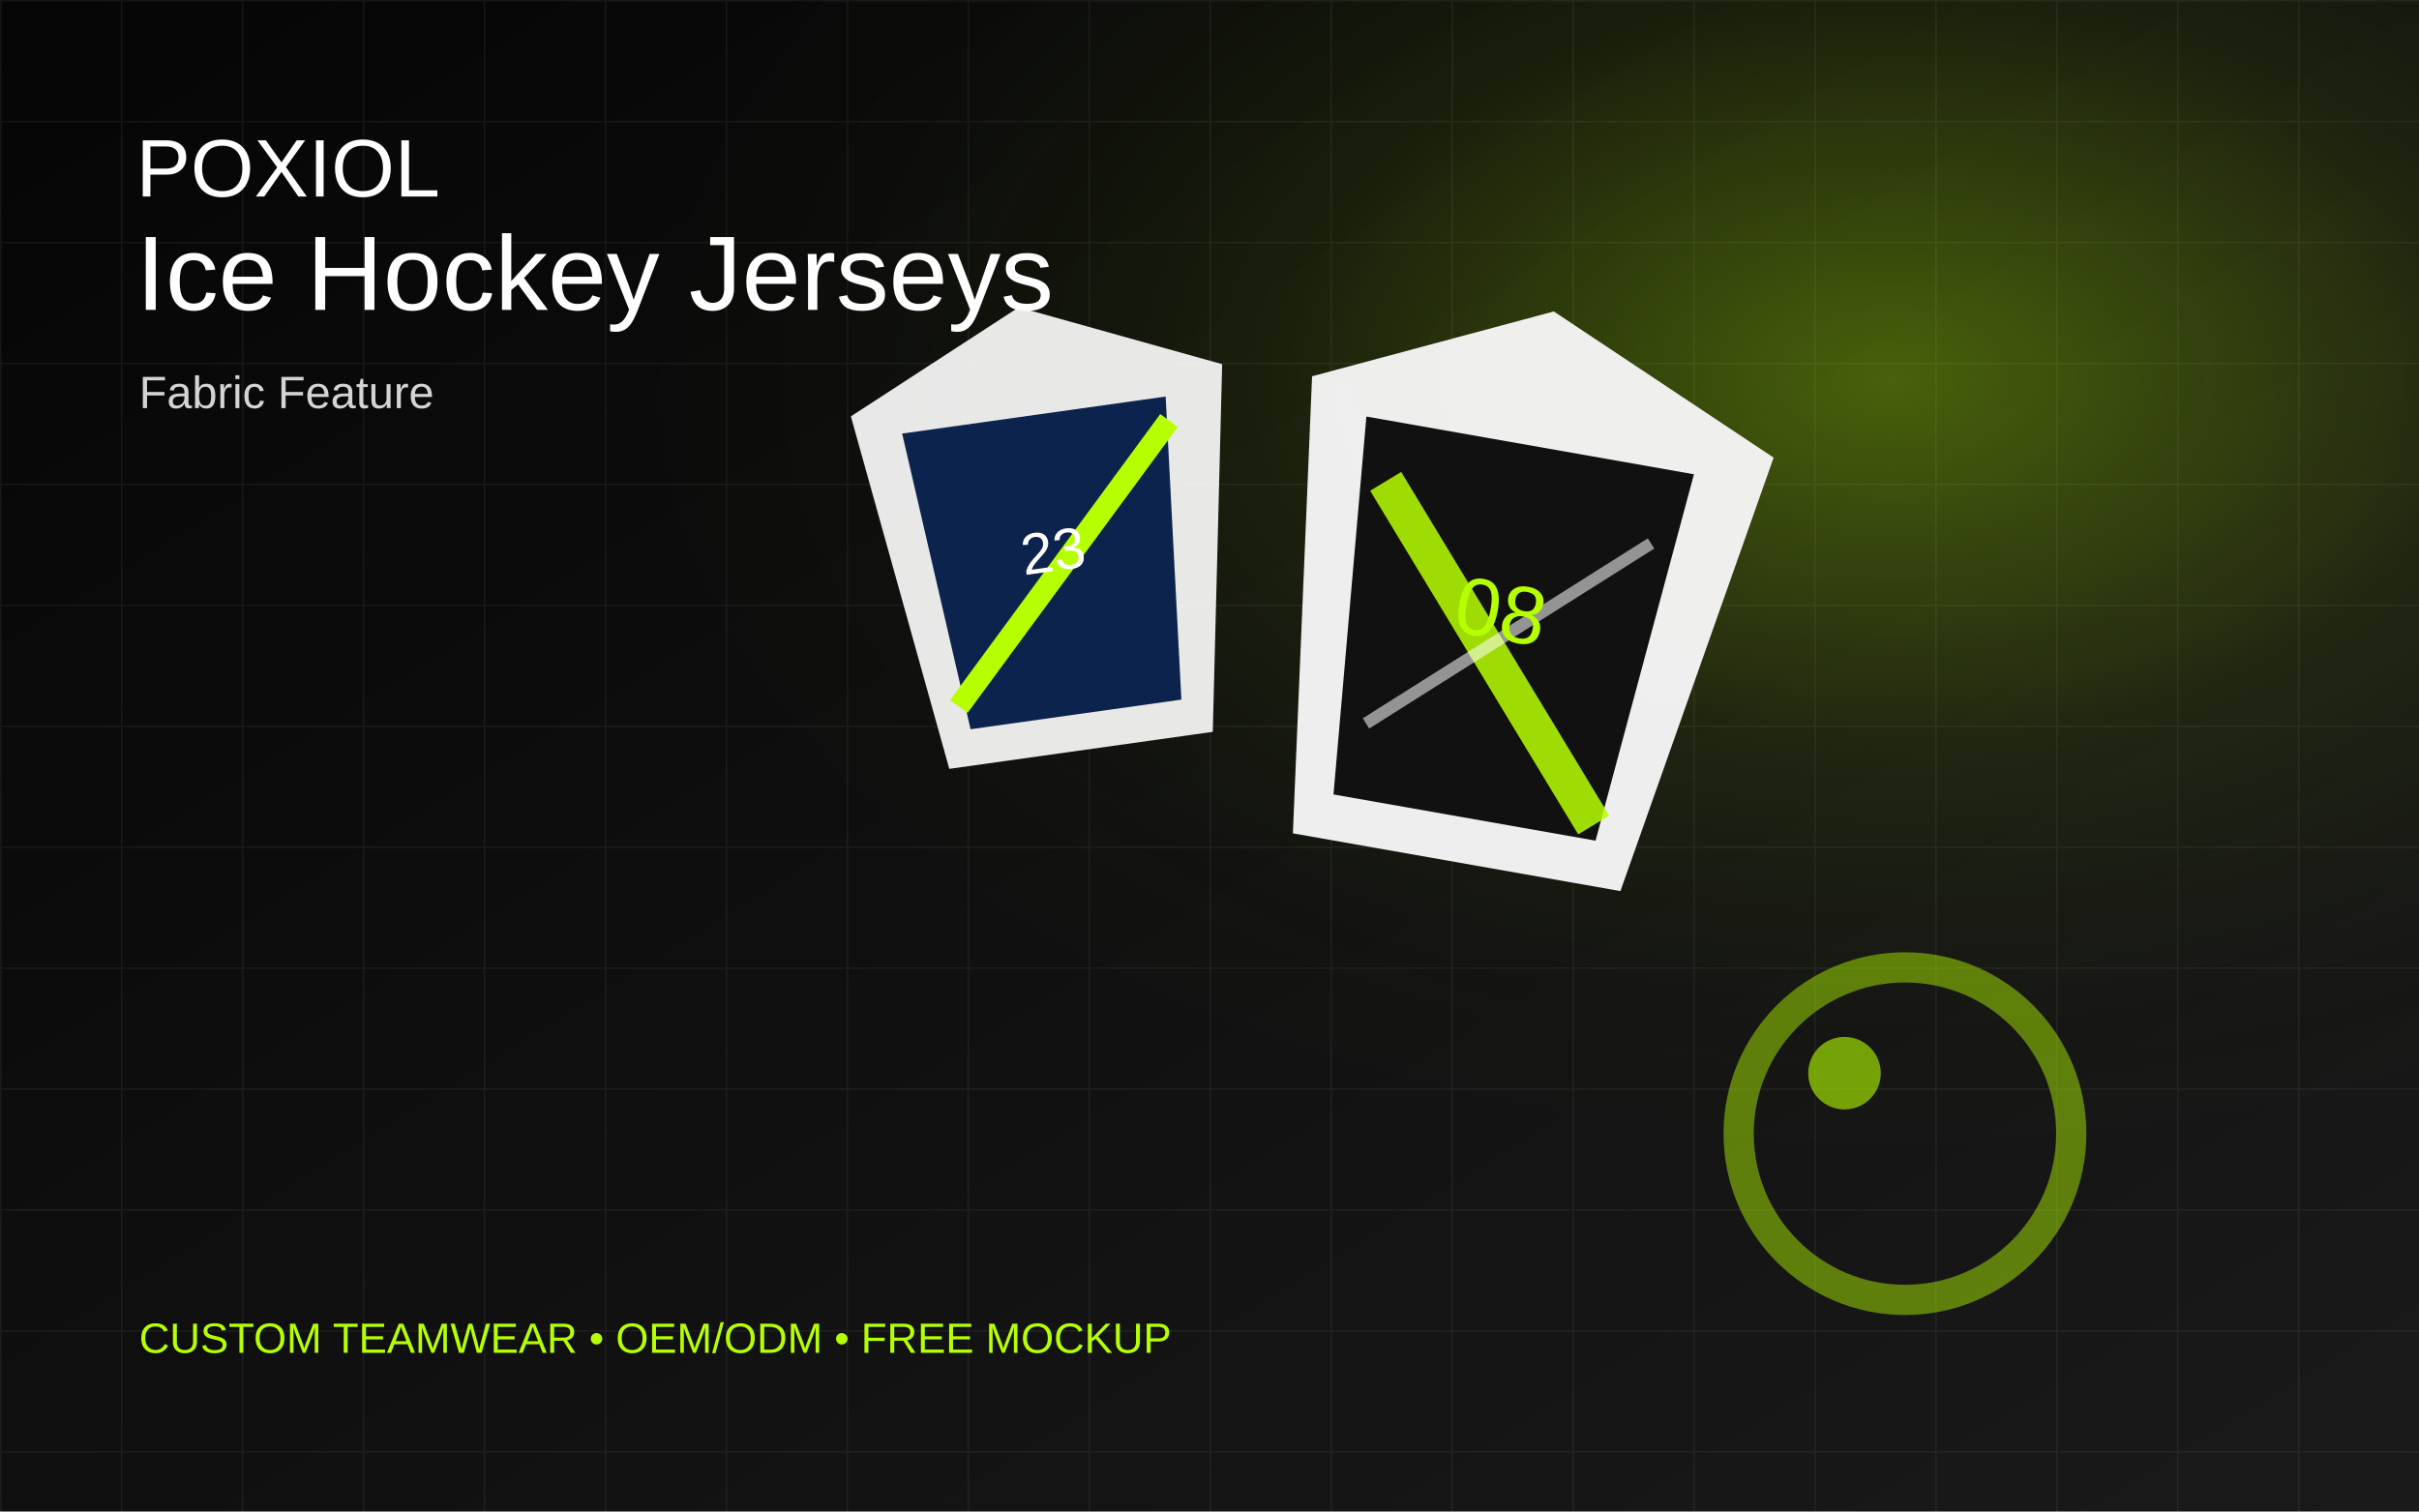
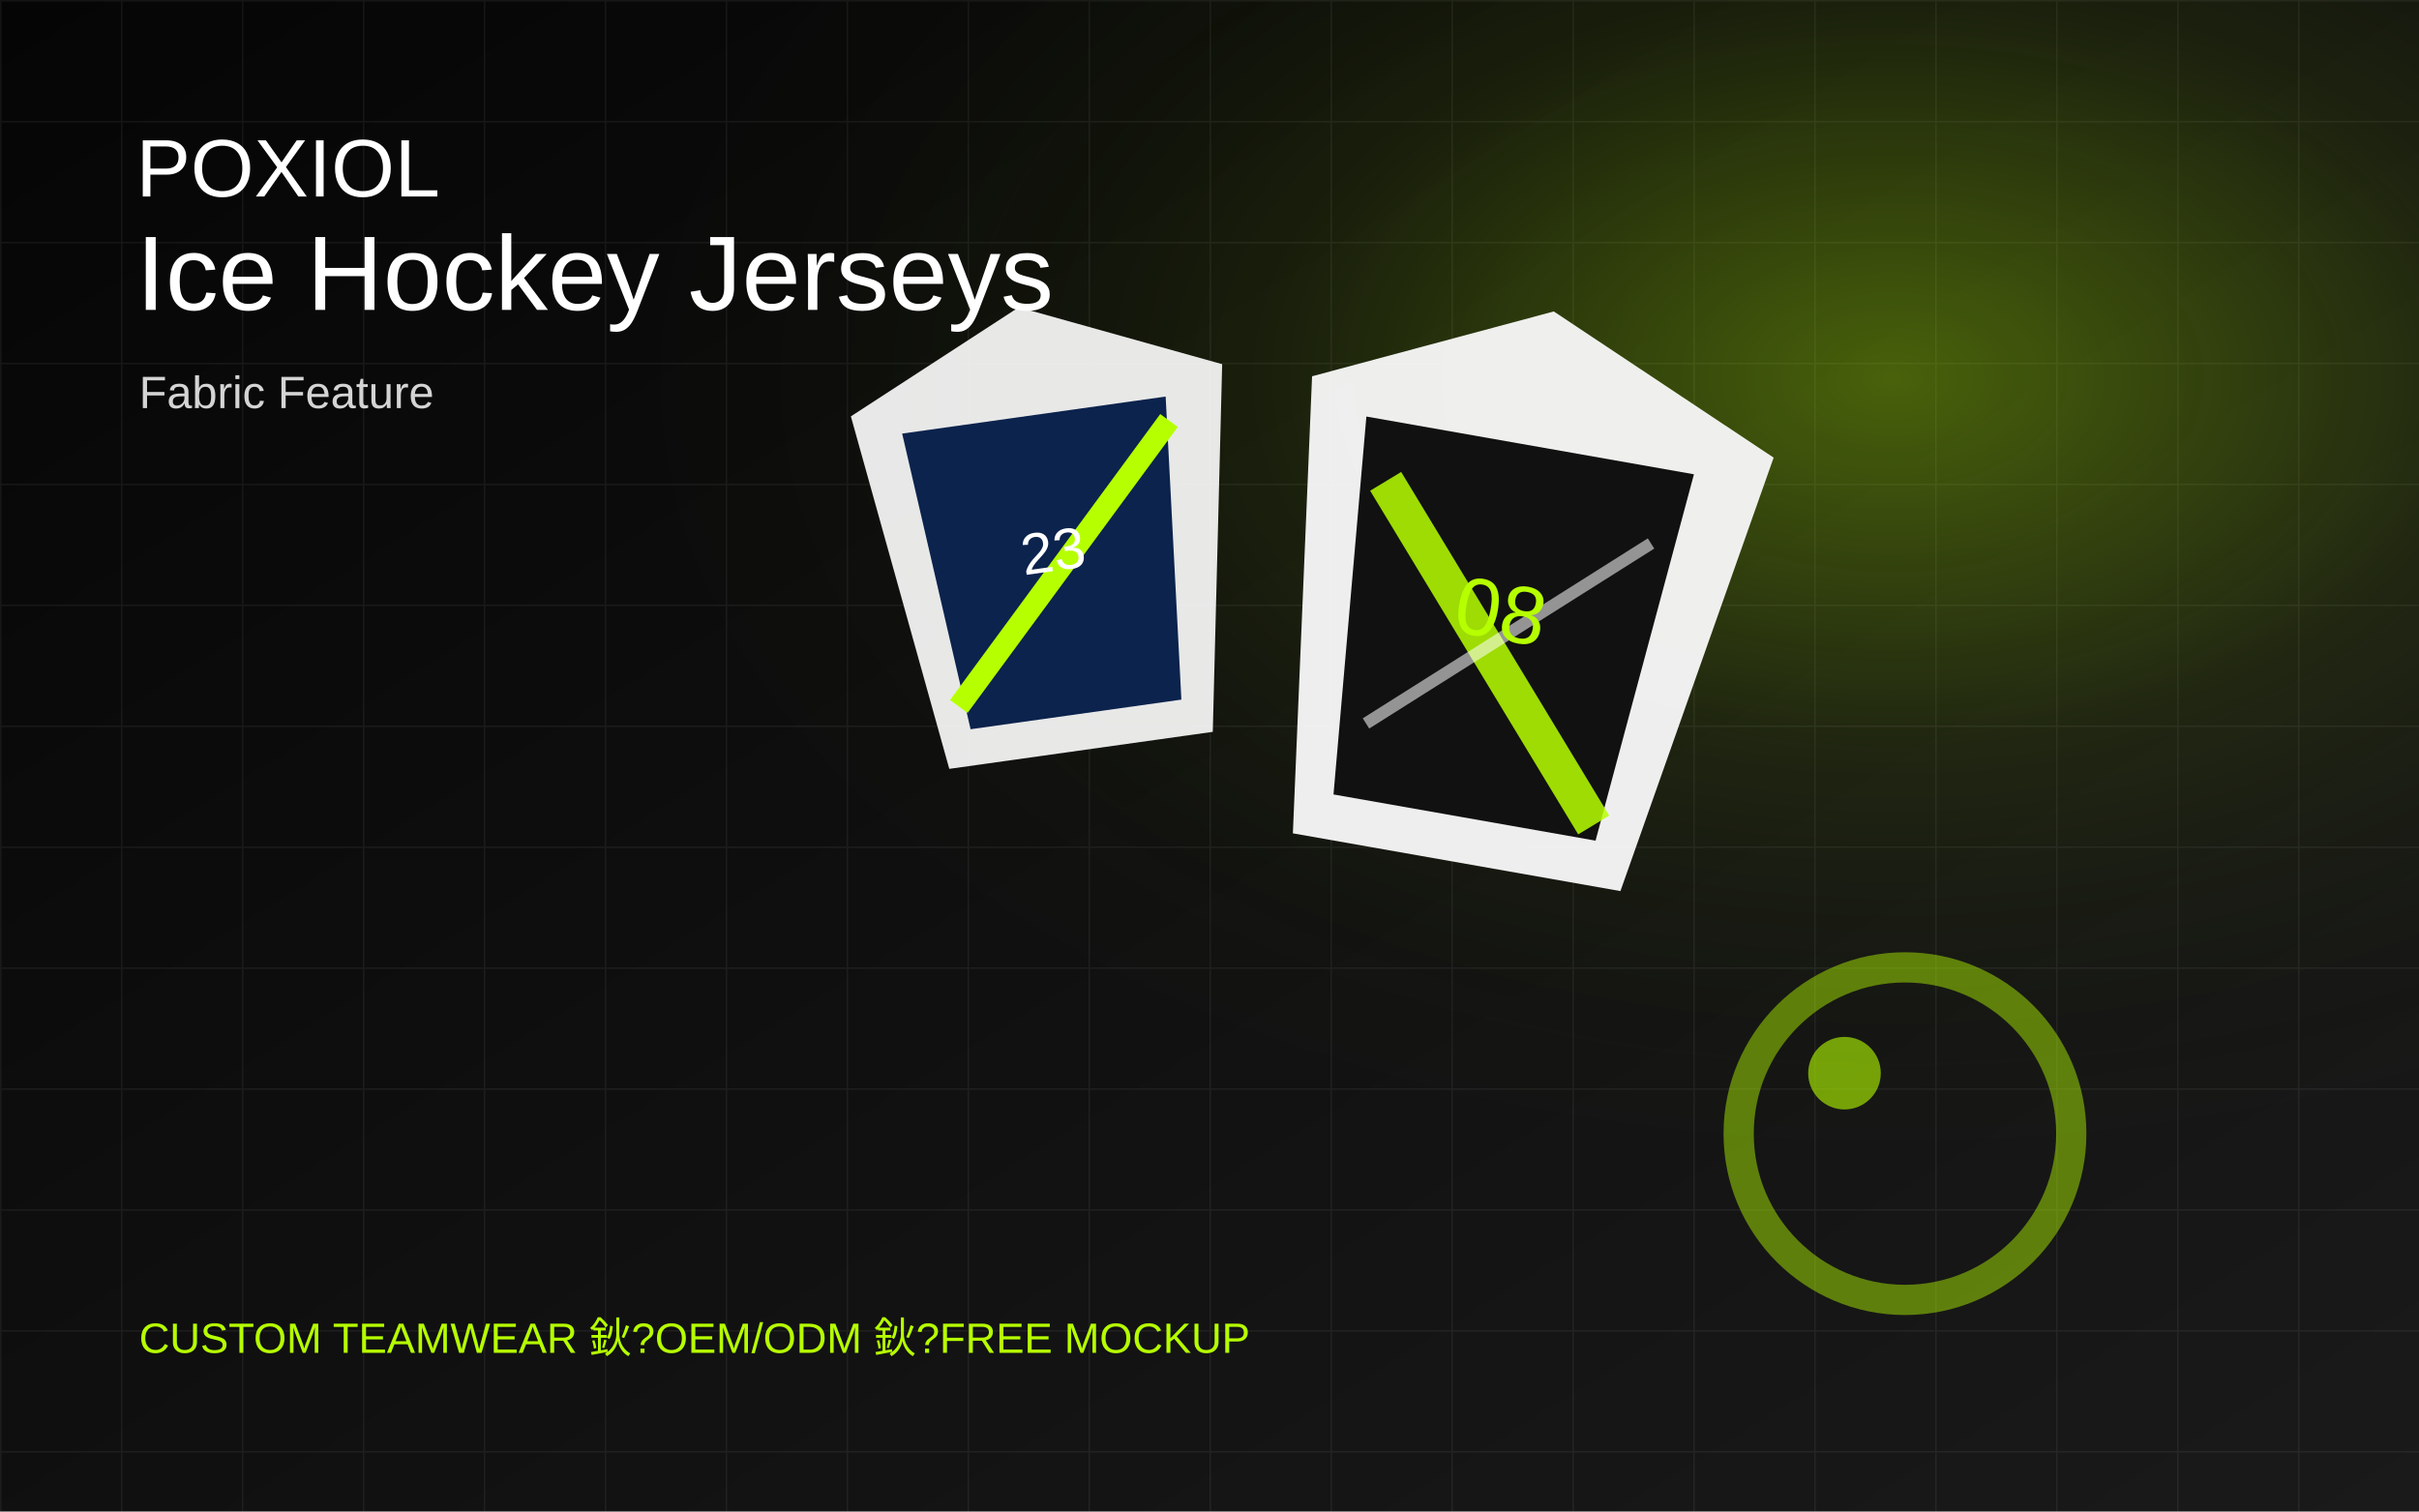
<svg xmlns="http://www.w3.org/2000/svg" width="1600" height="1000" viewBox="0 0 1600 1000">
  <defs>
    <linearGradient id="g" x1="0" y1="0" x2="1" y2="1">
      <stop offset="0" stop-color="#050505" />
      <stop offset="1" stop-color="#1A1A1A" />
    </linearGradient>
    <radialGradient id="r" cx="78%" cy="25%" r="55%">
      <stop offset="0" stop-color="#B6FF00" stop-opacity=".34" />
      <stop offset=".45" stop-color="#B6FF00" stop-opacity=".08" />
      <stop offset="1" stop-color="#050505" stop-opacity="0" />
    </radialGradient>
    <pattern id="grid" width="80" height="80" patternUnits="userSpaceOnUse">
      <path d="M80 0H0V80" fill="none" stroke="#ffffff" stroke-opacity=".06" stroke-width="2" />
    </pattern>
  </defs>
  <rect width="1600" height="1000" fill="url(#g)" />
  <rect width="1600" height="1000" fill="url(#grid)" />
  <rect width="1600" height="1000" fill="url(#r)" />
  <g transform="translate(880 180) rotate(10)">
    <path d="M150 0 L310 70 L260 370 L40 370 L0 70 Z" fill="#f7f7f7" opacity=".96" />
    <path d="M40 90 L260 90 L238 340 L62 340 Z" fill="#111" />
    <path d="M60 130 L235 330" stroke="#B6FF00" stroke-width="24" opacity=".85" />
    <path d="M75 290 L240 140" stroke="#fff" stroke-width="8" opacity=".55" />
    <text x="150" y="220" text-anchor="middle" font-family="Arial Black, Arial" font-size="54" fill="#B6FF00">08</text>
  </g>
  <g transform="translate(555 220) rotate(-8) scale(.8)">
    <path d="M150 0 L310 70 L260 370 L40 370 L0 70 Z" fill="#fff" opacity=".9" />
    <path d="M40 90 L260 90 L238 340 L62 340 Z" fill="#0b234d" />
    <path d="M55 320 L260 110" stroke="#B6FF00" stroke-width="18" />
    <text x="150" y="220" text-anchor="middle" font-family="Arial Black, Arial" font-size="48" fill="#fff">23</text>
  </g>
  <circle cx="1260" cy="750" r="110" fill="none" stroke="#B6FF00" stroke-width="20" opacity=".45" />
  <circle cx="1220" cy="710" r="24" fill="#B6FF00" opacity=".6" />
  <text x="90" y="130" font-family="Arial Black, Arial" font-size="54" fill="#fff">POXIOL</text>
  <text x="90" y="205" font-family="Arial Black, Arial" font-size="70" fill="#fff">Ice Hockey Jerseys</text>
  <text x="92" y="270" font-family="Arial, sans-serif" font-size="30" fill="#d4d4d4">Fabric Feature</text>
-   <text x="92" y="895" font-family="Arial Black, Arial" font-size="28" fill="#B6FF00">CUSTOM TEAMWEAR • OEM/ODM • FREE MOCKUP</text>
+   <text x="92" y="895" font-family="Arial Black, Arial" font-size="28" fill="#B6FF00">CUSTOM TEAMWEAR 鈥?OEM/ODM 鈥?FREE MOCKUP</text>
</svg>
